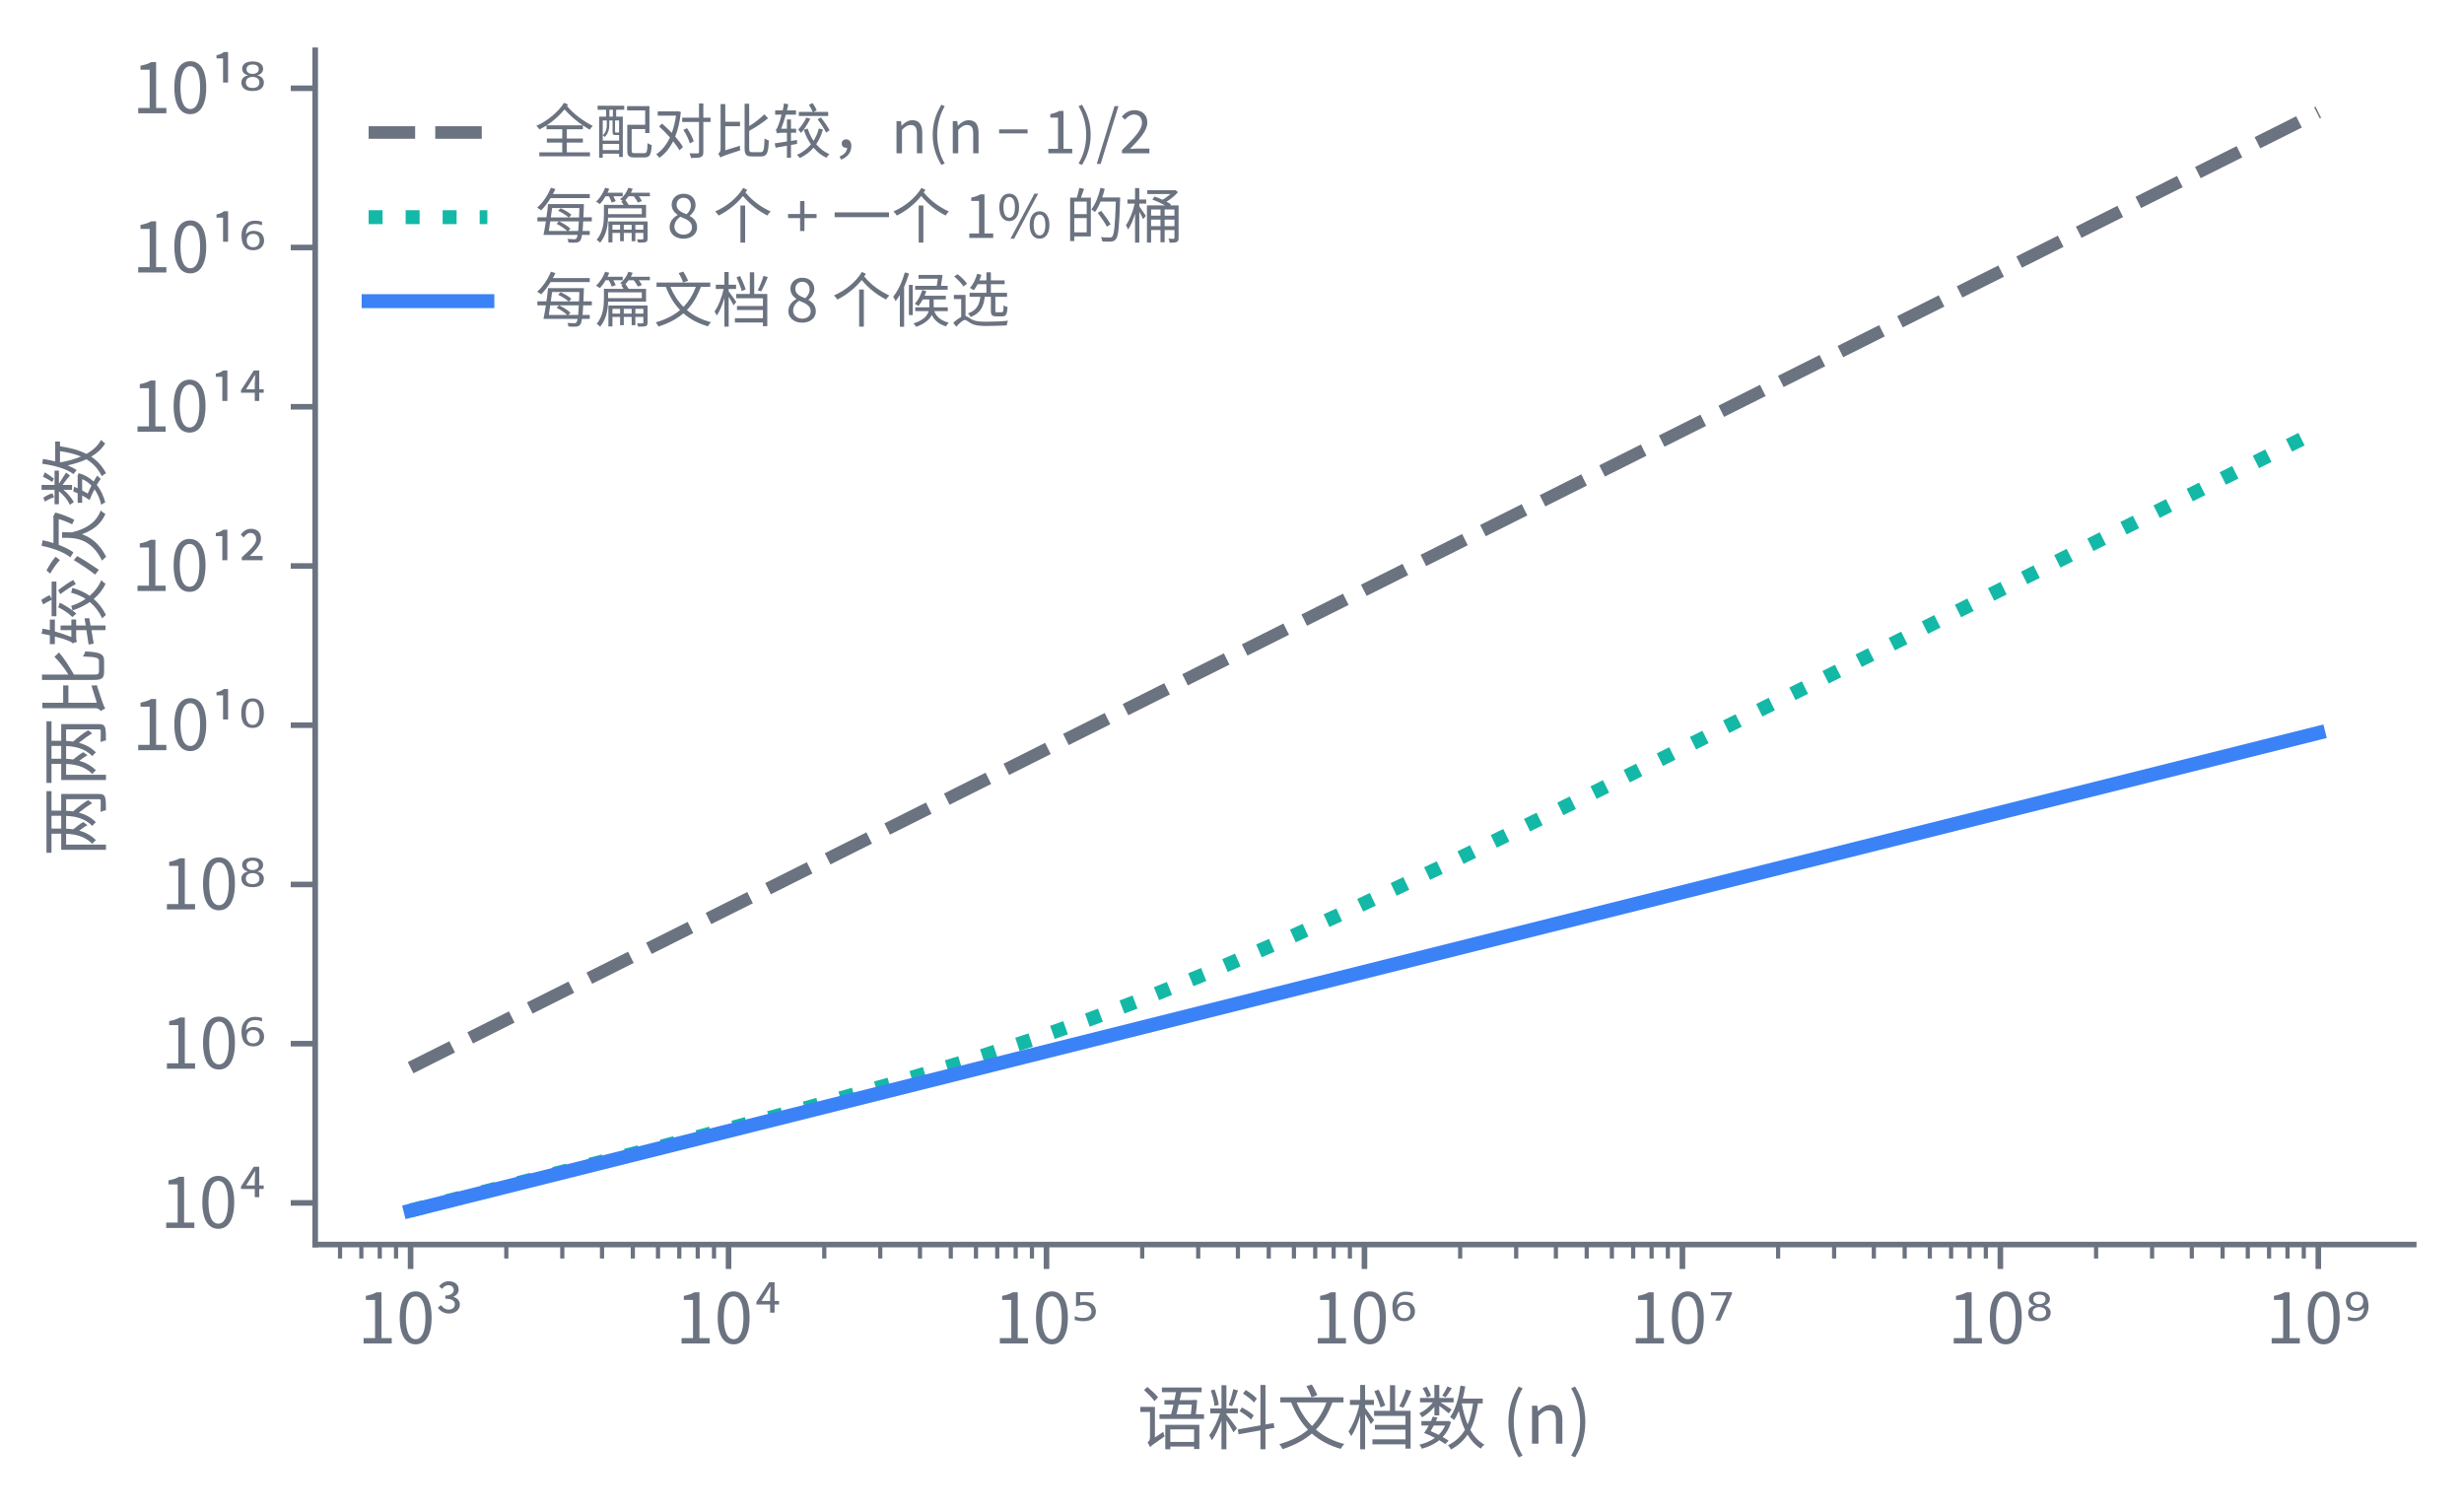
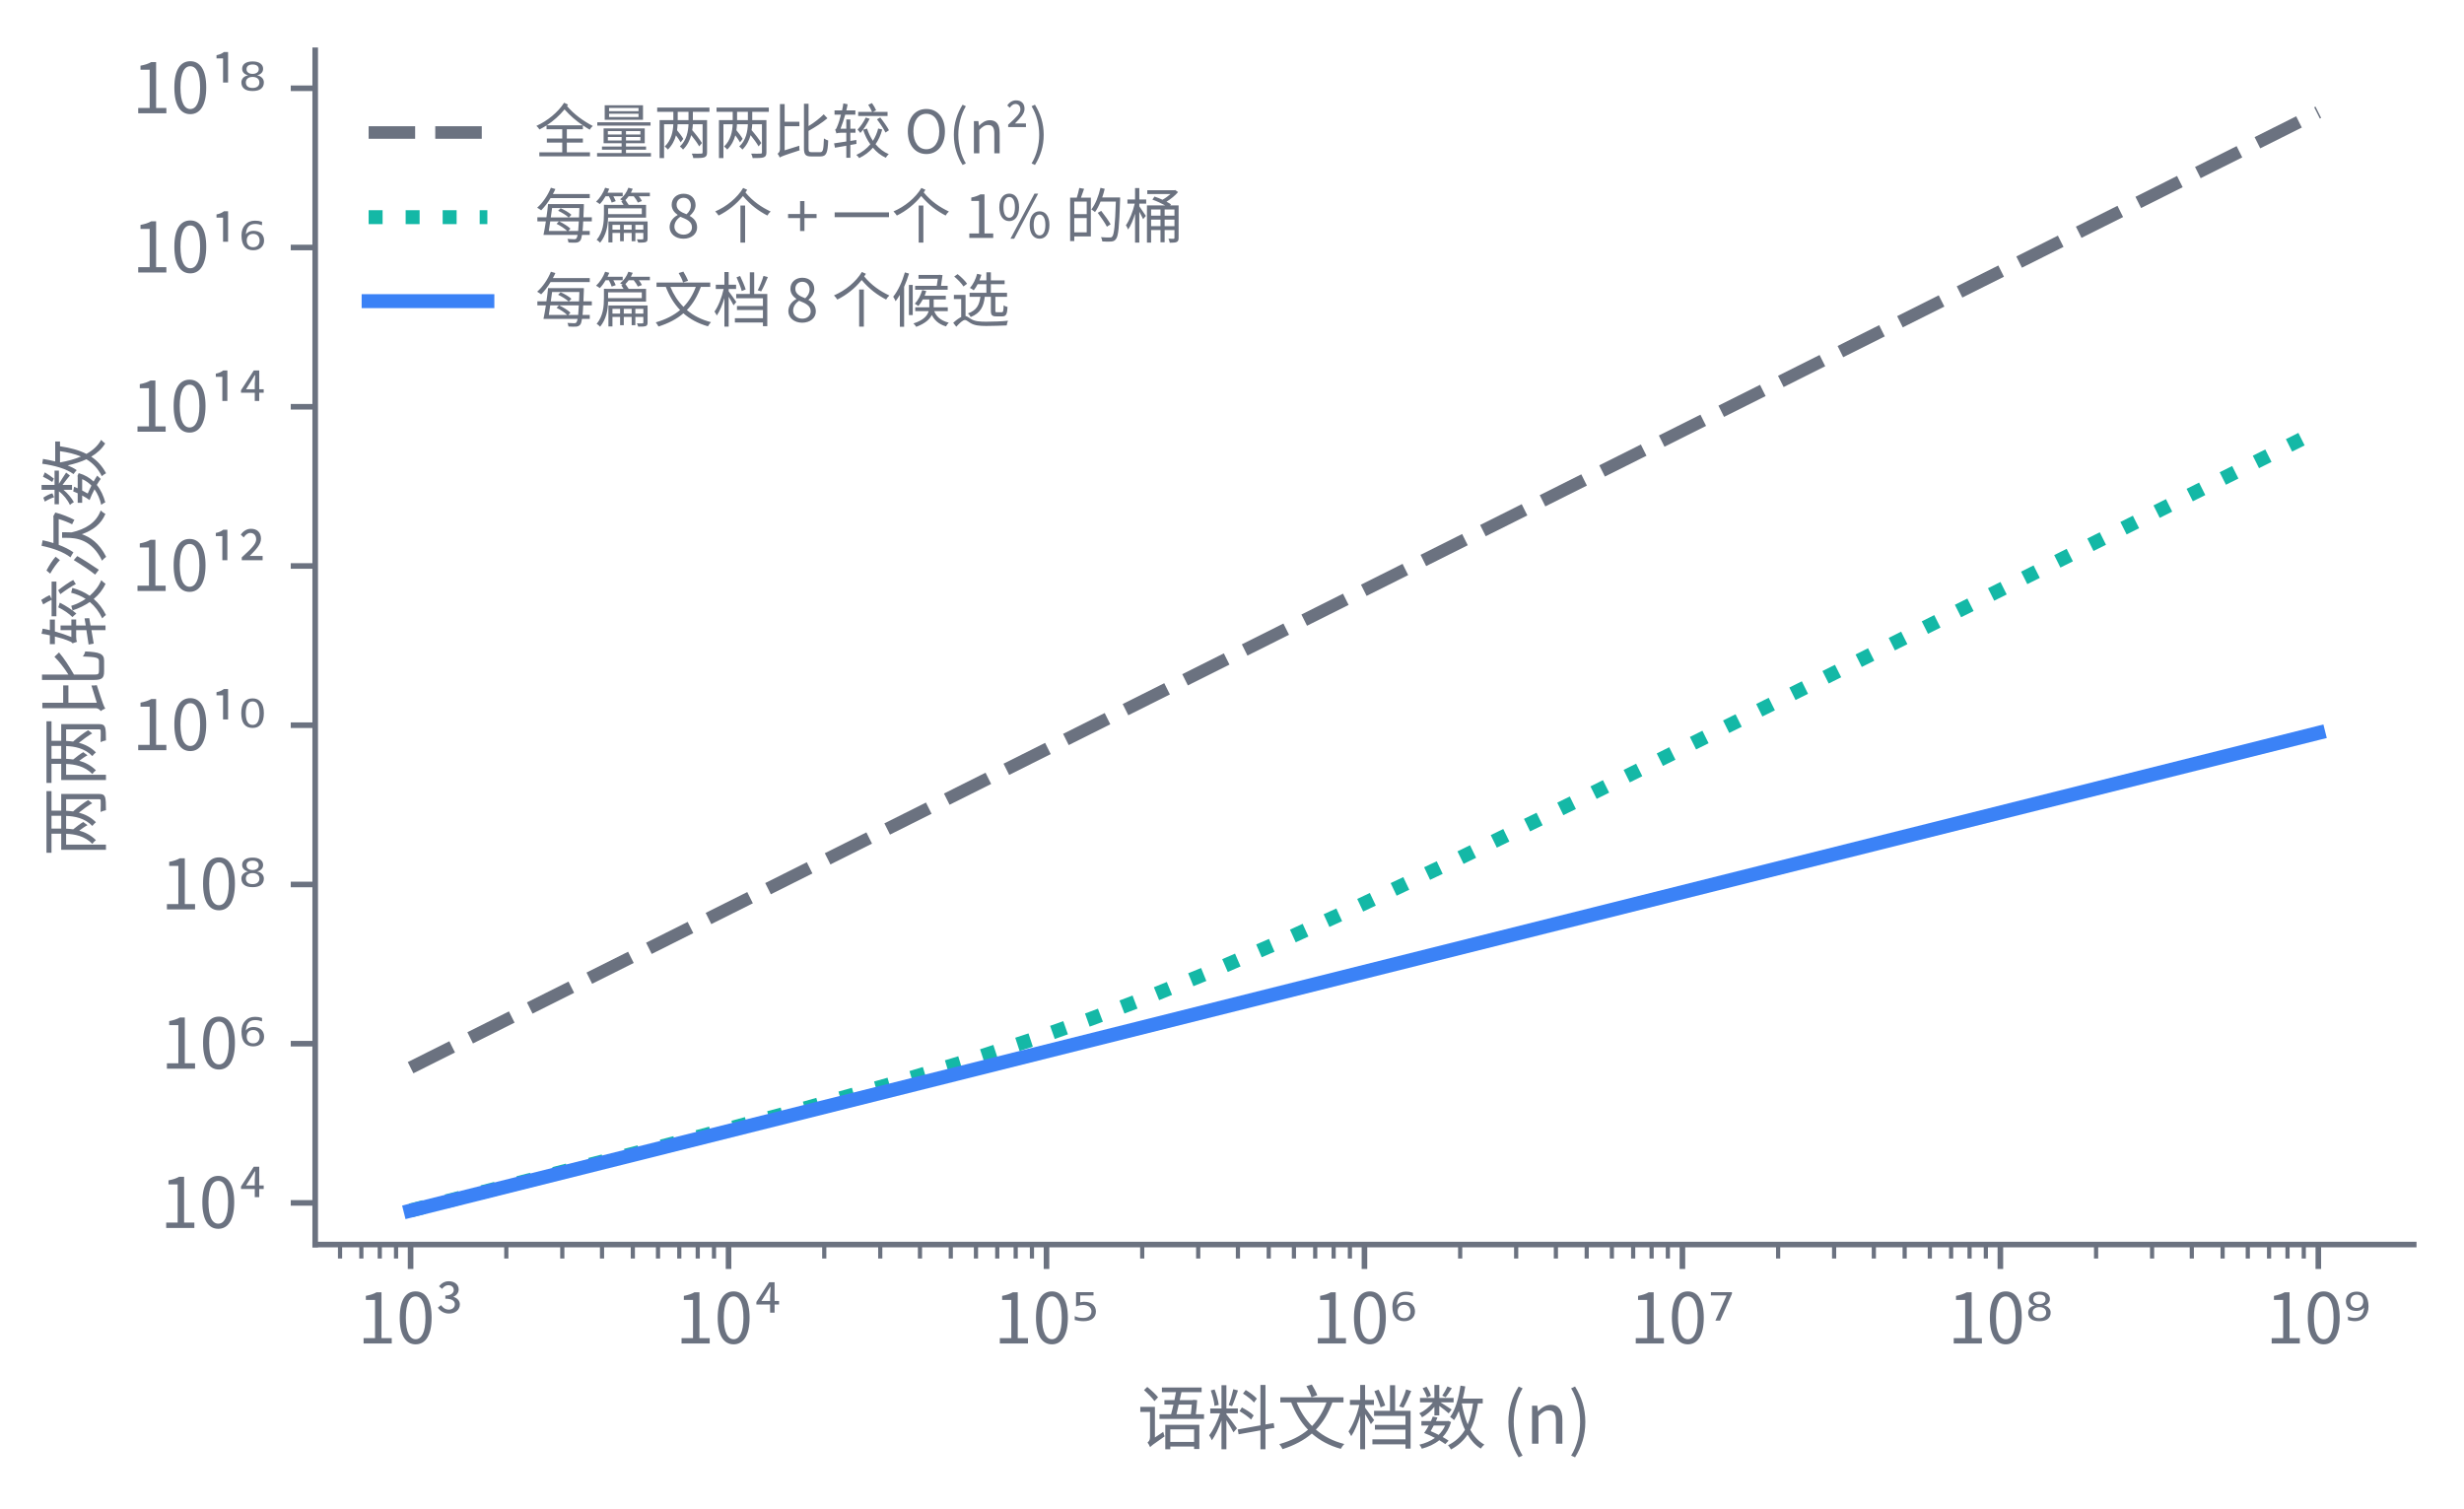
<svg xmlns="http://www.w3.org/2000/svg" xmlns:xlink="http://www.w3.org/1999/xlink" width="352.8pt" height="216pt" viewBox="0 0 352.8 216" version="1.1">
  <defs>
    <style type="text/css">*{stroke-linejoin: round; stroke-linecap: butt}</style>
  </defs>
  <g id="figure_1">
    <g id="patch_1">
      <path d="M 0 216 L 352.8 216 L 352.8 0 L 0 0 L 0 216 z " style="fill: none" />
    </g>
    <g id="axes_1">
      <g id="patch_2">
        <path d="M 45.131 178.191 L 345.6 178.191 L 345.6 7.2 L 45.131 7.2 L 45.131 178.191 z " style="fill: none" />
      </g>
      <g id="matplotlib.axis_1">
        <g id="xtick_1">
          <g id="line2d_1">
            <defs>
-               <path id="m024be47b6f" d="M 0 0 L 0 3.5 " style="stroke: #6b7280; stroke-width: 0.8" />
+               <path id="m9ecd6caa38" d="M 0 0 L 0 3.5 " style="stroke: #6b7280; stroke-width: 0.8" />
            </defs>
            <g>
-               <use xlink:href="#m024be47b6f" x="58.789" y="178.191" style="fill: #6b7280; stroke: #6b7280; stroke-width: 0.8" />
+               <use xlink:href="#m9ecd6caa38" x="58.789" y="178.191" style="fill: #6b7280; stroke: #6b7280; stroke-width: 0.8" />
            </g>
          </g>
          <g id="text_1">
            <text style="font-size: 10px; font-family: 'PingFang SC', 'Heiti SC', 'STHeiti', 'Noto Sans CJK SC', 'Microsoft YaHei', 'SimHei', 'Arial Unicode MS', 'DejaVu Sans', sans-serif; text-anchor: middle; fill: #6b7280" x="58.789" y="192.348" transform="rotate(-0 58.78892 192.3484)">10³</text>
          </g>
        </g>
        <g id="xtick_2">
          <g id="line2d_2">
            <g>
-               <use xlink:href="#m024be47b6f" x="104.314" y="178.191" style="fill: #6b7280; stroke: #6b7280; stroke-width: 0.8" />
+               <use xlink:href="#m9ecd6caa38" x="104.314" y="178.191" style="fill: #6b7280; stroke: #6b7280; stroke-width: 0.8" />
            </g>
          </g>
          <g id="text_2">
            <text style="font-size: 10px; font-family: 'PingFang SC', 'Heiti SC', 'STHeiti', 'Noto Sans CJK SC', 'Microsoft YaHei', 'SimHei', 'Arial Unicode MS', 'DejaVu Sans', sans-serif; text-anchor: middle; fill: #6b7280" x="104.314" y="192.348" transform="rotate(-0 104.3145 192.3484)">10⁴</text>
          </g>
        </g>
        <g id="xtick_3">
          <g id="line2d_3">
            <g>
-               <use xlink:href="#m024be47b6f" x="149.84" y="178.191" style="fill: #6b7280; stroke: #6b7280; stroke-width: 0.8" />
+               <use xlink:href="#m9ecd6caa38" x="149.84" y="178.191" style="fill: #6b7280; stroke: #6b7280; stroke-width: 0.8" />
            </g>
          </g>
          <g id="text_3">
            <text style="font-size: 10px; font-family: 'PingFang SC', 'Heiti SC', 'STHeiti', 'Noto Sans CJK SC', 'Microsoft YaHei', 'SimHei', 'Arial Unicode MS', 'DejaVu Sans', sans-serif; text-anchor: middle; fill: #6b7280" x="149.84" y="192.348" transform="rotate(-0 149.8401 192.3484)">10⁵</text>
          </g>
        </g>
        <g id="xtick_4">
          <g id="line2d_4">
            <g>
-               <use xlink:href="#m024be47b6f" x="195.366" y="178.191" style="fill: #6b7280; stroke: #6b7280; stroke-width: 0.8" />
+               <use xlink:href="#m9ecd6caa38" x="195.366" y="178.191" style="fill: #6b7280; stroke: #6b7280; stroke-width: 0.8" />
            </g>
          </g>
          <g id="text_4">
            <text style="font-size: 10px; font-family: 'PingFang SC', 'Heiti SC', 'STHeiti', 'Noto Sans CJK SC', 'Microsoft YaHei', 'SimHei', 'Arial Unicode MS', 'DejaVu Sans', sans-serif; text-anchor: middle; fill: #6b7280" x="195.366" y="192.348" transform="rotate(-0 195.3656 192.3484)">10⁶</text>
          </g>
        </g>
        <g id="xtick_5">
          <g id="line2d_5">
            <g>
-               <use xlink:href="#m024be47b6f" x="240.891" y="178.191" style="fill: #6b7280; stroke: #6b7280; stroke-width: 0.8" />
+               <use xlink:href="#m9ecd6caa38" x="240.891" y="178.191" style="fill: #6b7280; stroke: #6b7280; stroke-width: 0.8" />
            </g>
          </g>
          <g id="text_5">
            <text style="font-size: 10px; font-family: 'PingFang SC', 'Heiti SC', 'STHeiti', 'Noto Sans CJK SC', 'Microsoft YaHei', 'SimHei', 'Arial Unicode MS', 'DejaVu Sans', sans-serif; text-anchor: middle; fill: #6b7280" x="240.891" y="192.348" transform="rotate(-0 240.8912 192.3484)">10⁷</text>
          </g>
        </g>
        <g id="xtick_6">
          <g id="line2d_6">
            <g>
-               <use xlink:href="#m024be47b6f" x="286.417" y="178.191" style="fill: #6b7280; stroke: #6b7280; stroke-width: 0.8" />
+               <use xlink:href="#m9ecd6caa38" x="286.417" y="178.191" style="fill: #6b7280; stroke: #6b7280; stroke-width: 0.8" />
            </g>
          </g>
          <g id="text_6">
            <text style="font-size: 10px; font-family: 'PingFang SC', 'Heiti SC', 'STHeiti', 'Noto Sans CJK SC', 'Microsoft YaHei', 'SimHei', 'Arial Unicode MS', 'DejaVu Sans', sans-serif; text-anchor: middle; fill: #6b7280" x="286.417" y="192.348" transform="rotate(-0 286.4168 192.3484)">10⁸</text>
          </g>
        </g>
        <g id="xtick_7">
          <g id="line2d_7">
            <g>
-               <use xlink:href="#m024be47b6f" x="331.942" y="178.191" style="fill: #6b7280; stroke: #6b7280; stroke-width: 0.8" />
+               <use xlink:href="#m9ecd6caa38" x="331.942" y="178.191" style="fill: #6b7280; stroke: #6b7280; stroke-width: 0.8" />
            </g>
          </g>
          <g id="text_7">
            <text style="font-size: 10px; font-family: 'PingFang SC', 'Heiti SC', 'STHeiti', 'Noto Sans CJK SC', 'Microsoft YaHei', 'SimHei', 'Arial Unicode MS', 'DejaVu Sans', sans-serif; text-anchor: middle; fill: #6b7280" x="331.942" y="192.348" transform="rotate(-0 331.9423 192.3484)">10⁹</text>
          </g>
        </g>
        <g id="xtick_8">
          <g id="line2d_8">
            <defs>
-               <path id="m6d4798ef1f" d="M 0 0 L 0 2 " style="stroke: #6b7280; stroke-width: 0.6" />
+               <path id="mb87cab34c5" d="M 0 0 L 0 2 " style="stroke: #6b7280; stroke-width: 0.6" />
            </defs>
            <g>
-               <use xlink:href="#m6d4798ef1f" x="48.689" y="178.191" style="fill: #6b7280; stroke: #6b7280; stroke-width: 0.6" />
+               <use xlink:href="#mb87cab34c5" x="48.689" y="178.191" style="fill: #6b7280; stroke: #6b7280; stroke-width: 0.6" />
            </g>
          </g>
        </g>
        <g id="xtick_9">
          <g id="line2d_9">
            <g>
-               <use xlink:href="#m6d4798ef1f" x="51.737" y="178.191" style="fill: #6b7280; stroke: #6b7280; stroke-width: 0.6" />
+               <use xlink:href="#mb87cab34c5" x="51.737" y="178.191" style="fill: #6b7280; stroke: #6b7280; stroke-width: 0.6" />
            </g>
          </g>
        </g>
        <g id="xtick_10">
          <g id="line2d_10">
            <g>
-               <use xlink:href="#m6d4798ef1f" x="54.377" y="178.191" style="fill: #6b7280; stroke: #6b7280; stroke-width: 0.6" />
+               <use xlink:href="#mb87cab34c5" x="54.377" y="178.191" style="fill: #6b7280; stroke: #6b7280; stroke-width: 0.6" />
            </g>
          </g>
        </g>
        <g id="xtick_11">
          <g id="line2d_11">
            <g>
-               <use xlink:href="#m6d4798ef1f" x="56.706" y="178.191" style="fill: #6b7280; stroke: #6b7280; stroke-width: 0.6" />
+               <use xlink:href="#mb87cab34c5" x="56.706" y="178.191" style="fill: #6b7280; stroke: #6b7280; stroke-width: 0.6" />
            </g>
          </g>
        </g>
        <g id="xtick_12">
          <g id="line2d_12">
            <g>
-               <use xlink:href="#m6d4798ef1f" x="72.493" y="178.191" style="fill: #6b7280; stroke: #6b7280; stroke-width: 0.6" />
+               <use xlink:href="#mb87cab34c5" x="72.493" y="178.191" style="fill: #6b7280; stroke: #6b7280; stroke-width: 0.6" />
            </g>
          </g>
        </g>
        <g id="xtick_13">
          <g id="line2d_13">
            <g>
-               <use xlink:href="#m6d4798ef1f" x="80.51" y="178.191" style="fill: #6b7280; stroke: #6b7280; stroke-width: 0.6" />
+               <use xlink:href="#mb87cab34c5" x="80.51" y="178.191" style="fill: #6b7280; stroke: #6b7280; stroke-width: 0.6" />
            </g>
          </g>
        </g>
        <g id="xtick_14">
          <g id="line2d_14">
            <g>
-               <use xlink:href="#m6d4798ef1f" x="86.198" y="178.191" style="fill: #6b7280; stroke: #6b7280; stroke-width: 0.6" />
+               <use xlink:href="#mb87cab34c5" x="86.198" y="178.191" style="fill: #6b7280; stroke: #6b7280; stroke-width: 0.6" />
            </g>
          </g>
        </g>
        <g id="xtick_15">
          <g id="line2d_15">
            <g>
-               <use xlink:href="#m6d4798ef1f" x="90.61" y="178.191" style="fill: #6b7280; stroke: #6b7280; stroke-width: 0.6" />
+               <use xlink:href="#mb87cab34c5" x="90.61" y="178.191" style="fill: #6b7280; stroke: #6b7280; stroke-width: 0.6" />
            </g>
          </g>
        </g>
        <g id="xtick_16">
          <g id="line2d_16">
            <g>
-               <use xlink:href="#m6d4798ef1f" x="94.215" y="178.191" style="fill: #6b7280; stroke: #6b7280; stroke-width: 0.6" />
+               <use xlink:href="#mb87cab34c5" x="94.215" y="178.191" style="fill: #6b7280; stroke: #6b7280; stroke-width: 0.6" />
            </g>
          </g>
        </g>
        <g id="xtick_17">
          <g id="line2d_17">
            <g>
-               <use xlink:href="#m6d4798ef1f" x="97.262" y="178.191" style="fill: #6b7280; stroke: #6b7280; stroke-width: 0.6" />
+               <use xlink:href="#mb87cab34c5" x="97.262" y="178.191" style="fill: #6b7280; stroke: #6b7280; stroke-width: 0.6" />
            </g>
          </g>
        </g>
        <g id="xtick_18">
          <g id="line2d_18">
            <g>
-               <use xlink:href="#m6d4798ef1f" x="99.903" y="178.191" style="fill: #6b7280; stroke: #6b7280; stroke-width: 0.6" />
+               <use xlink:href="#mb87cab34c5" x="99.903" y="178.191" style="fill: #6b7280; stroke: #6b7280; stroke-width: 0.6" />
            </g>
          </g>
        </g>
        <g id="xtick_19">
          <g id="line2d_19">
            <g>
-               <use xlink:href="#m6d4798ef1f" x="102.231" y="178.191" style="fill: #6b7280; stroke: #6b7280; stroke-width: 0.6" />
+               <use xlink:href="#mb87cab34c5" x="102.231" y="178.191" style="fill: #6b7280; stroke: #6b7280; stroke-width: 0.6" />
            </g>
          </g>
        </g>
        <g id="xtick_20">
          <g id="line2d_20">
            <g>
-               <use xlink:href="#m6d4798ef1f" x="118.019" y="178.191" style="fill: #6b7280; stroke: #6b7280; stroke-width: 0.6" />
+               <use xlink:href="#mb87cab34c5" x="118.019" y="178.191" style="fill: #6b7280; stroke: #6b7280; stroke-width: 0.6" />
            </g>
          </g>
        </g>
        <g id="xtick_21">
          <g id="line2d_21">
            <g>
-               <use xlink:href="#m6d4798ef1f" x="126.036" y="178.191" style="fill: #6b7280; stroke: #6b7280; stroke-width: 0.6" />
+               <use xlink:href="#mb87cab34c5" x="126.036" y="178.191" style="fill: #6b7280; stroke: #6b7280; stroke-width: 0.6" />
            </g>
          </g>
        </g>
        <g id="xtick_22">
          <g id="line2d_22">
            <g>
-               <use xlink:href="#m6d4798ef1f" x="131.724" y="178.191" style="fill: #6b7280; stroke: #6b7280; stroke-width: 0.6" />
+               <use xlink:href="#mb87cab34c5" x="131.724" y="178.191" style="fill: #6b7280; stroke: #6b7280; stroke-width: 0.6" />
            </g>
          </g>
        </g>
        <g id="xtick_23">
          <g id="line2d_23">
            <g>
-               <use xlink:href="#m6d4798ef1f" x="136.135" y="178.191" style="fill: #6b7280; stroke: #6b7280; stroke-width: 0.6" />
+               <use xlink:href="#mb87cab34c5" x="136.135" y="178.191" style="fill: #6b7280; stroke: #6b7280; stroke-width: 0.6" />
            </g>
          </g>
        </g>
        <g id="xtick_24">
          <g id="line2d_24">
            <g>
-               <use xlink:href="#m6d4798ef1f" x="139.74" y="178.191" style="fill: #6b7280; stroke: #6b7280; stroke-width: 0.6" />
+               <use xlink:href="#mb87cab34c5" x="139.74" y="178.191" style="fill: #6b7280; stroke: #6b7280; stroke-width: 0.6" />
            </g>
          </g>
        </g>
        <g id="xtick_25">
          <g id="line2d_25">
            <g>
-               <use xlink:href="#m6d4798ef1f" x="142.788" y="178.191" style="fill: #6b7280; stroke: #6b7280; stroke-width: 0.6" />
+               <use xlink:href="#mb87cab34c5" x="142.788" y="178.191" style="fill: #6b7280; stroke: #6b7280; stroke-width: 0.6" />
            </g>
          </g>
        </g>
        <g id="xtick_26">
          <g id="line2d_26">
            <g>
-               <use xlink:href="#m6d4798ef1f" x="145.428" y="178.191" style="fill: #6b7280; stroke: #6b7280; stroke-width: 0.6" />
+               <use xlink:href="#mb87cab34c5" x="145.428" y="178.191" style="fill: #6b7280; stroke: #6b7280; stroke-width: 0.6" />
            </g>
          </g>
        </g>
        <g id="xtick_27">
          <g id="line2d_27">
            <g>
-               <use xlink:href="#m6d4798ef1f" x="147.757" y="178.191" style="fill: #6b7280; stroke: #6b7280; stroke-width: 0.6" />
+               <use xlink:href="#mb87cab34c5" x="147.757" y="178.191" style="fill: #6b7280; stroke: #6b7280; stroke-width: 0.6" />
            </g>
          </g>
        </g>
        <g id="xtick_28">
          <g id="line2d_28">
            <g>
-               <use xlink:href="#m6d4798ef1f" x="163.545" y="178.191" style="fill: #6b7280; stroke: #6b7280; stroke-width: 0.6" />
+               <use xlink:href="#mb87cab34c5" x="163.545" y="178.191" style="fill: #6b7280; stroke: #6b7280; stroke-width: 0.6" />
            </g>
          </g>
        </g>
        <g id="xtick_29">
          <g id="line2d_29">
            <g>
-               <use xlink:href="#m6d4798ef1f" x="171.561" y="178.191" style="fill: #6b7280; stroke: #6b7280; stroke-width: 0.6" />
+               <use xlink:href="#mb87cab34c5" x="171.561" y="178.191" style="fill: #6b7280; stroke: #6b7280; stroke-width: 0.6" />
            </g>
          </g>
        </g>
        <g id="xtick_30">
          <g id="line2d_30">
            <g>
-               <use xlink:href="#m6d4798ef1f" x="177.249" y="178.191" style="fill: #6b7280; stroke: #6b7280; stroke-width: 0.6" />
+               <use xlink:href="#mb87cab34c5" x="177.249" y="178.191" style="fill: #6b7280; stroke: #6b7280; stroke-width: 0.6" />
            </g>
          </g>
        </g>
        <g id="xtick_31">
          <g id="line2d_31">
            <g>
-               <use xlink:href="#m6d4798ef1f" x="181.661" y="178.191" style="fill: #6b7280; stroke: #6b7280; stroke-width: 0.6" />
+               <use xlink:href="#mb87cab34c5" x="181.661" y="178.191" style="fill: #6b7280; stroke: #6b7280; stroke-width: 0.6" />
            </g>
          </g>
        </g>
        <g id="xtick_32">
          <g id="line2d_32">
            <g>
-               <use xlink:href="#m6d4798ef1f" x="185.266" y="178.191" style="fill: #6b7280; stroke: #6b7280; stroke-width: 0.6" />
+               <use xlink:href="#mb87cab34c5" x="185.266" y="178.191" style="fill: #6b7280; stroke: #6b7280; stroke-width: 0.6" />
            </g>
          </g>
        </g>
        <g id="xtick_33">
          <g id="line2d_33">
            <g>
-               <use xlink:href="#m6d4798ef1f" x="188.314" y="178.191" style="fill: #6b7280; stroke: #6b7280; stroke-width: 0.6" />
+               <use xlink:href="#mb87cab34c5" x="188.314" y="178.191" style="fill: #6b7280; stroke: #6b7280; stroke-width: 0.6" />
            </g>
          </g>
        </g>
        <g id="xtick_34">
          <g id="line2d_34">
            <g>
-               <use xlink:href="#m6d4798ef1f" x="190.954" y="178.191" style="fill: #6b7280; stroke: #6b7280; stroke-width: 0.6" />
+               <use xlink:href="#mb87cab34c5" x="190.954" y="178.191" style="fill: #6b7280; stroke: #6b7280; stroke-width: 0.6" />
            </g>
          </g>
        </g>
        <g id="xtick_35">
          <g id="line2d_35">
            <g>
-               <use xlink:href="#m6d4798ef1f" x="193.282" y="178.191" style="fill: #6b7280; stroke: #6b7280; stroke-width: 0.6" />
+               <use xlink:href="#mb87cab34c5" x="193.282" y="178.191" style="fill: #6b7280; stroke: #6b7280; stroke-width: 0.6" />
            </g>
          </g>
        </g>
        <g id="xtick_36">
          <g id="line2d_36">
            <g>
-               <use xlink:href="#m6d4798ef1f" x="209.07" y="178.191" style="fill: #6b7280; stroke: #6b7280; stroke-width: 0.6" />
+               <use xlink:href="#mb87cab34c5" x="209.07" y="178.191" style="fill: #6b7280; stroke: #6b7280; stroke-width: 0.6" />
            </g>
          </g>
        </g>
        <g id="xtick_37">
          <g id="line2d_37">
            <g>
-               <use xlink:href="#m6d4798ef1f" x="217.087" y="178.191" style="fill: #6b7280; stroke: #6b7280; stroke-width: 0.6" />
+               <use xlink:href="#mb87cab34c5" x="217.087" y="178.191" style="fill: #6b7280; stroke: #6b7280; stroke-width: 0.6" />
            </g>
          </g>
        </g>
        <g id="xtick_38">
          <g id="line2d_38">
            <g>
-               <use xlink:href="#m6d4798ef1f" x="222.775" y="178.191" style="fill: #6b7280; stroke: #6b7280; stroke-width: 0.6" />
+               <use xlink:href="#mb87cab34c5" x="222.775" y="178.191" style="fill: #6b7280; stroke: #6b7280; stroke-width: 0.6" />
            </g>
          </g>
        </g>
        <g id="xtick_39">
          <g id="line2d_39">
            <g>
-               <use xlink:href="#m6d4798ef1f" x="227.187" y="178.191" style="fill: #6b7280; stroke: #6b7280; stroke-width: 0.6" />
+               <use xlink:href="#mb87cab34c5" x="227.187" y="178.191" style="fill: #6b7280; stroke: #6b7280; stroke-width: 0.6" />
            </g>
          </g>
        </g>
        <g id="xtick_40">
          <g id="line2d_40">
            <g>
-               <use xlink:href="#m6d4798ef1f" x="230.791" y="178.191" style="fill: #6b7280; stroke: #6b7280; stroke-width: 0.6" />
+               <use xlink:href="#mb87cab34c5" x="230.791" y="178.191" style="fill: #6b7280; stroke: #6b7280; stroke-width: 0.6" />
            </g>
          </g>
        </g>
        <g id="xtick_41">
          <g id="line2d_41">
            <g>
-               <use xlink:href="#m6d4798ef1f" x="233.839" y="178.191" style="fill: #6b7280; stroke: #6b7280; stroke-width: 0.6" />
+               <use xlink:href="#mb87cab34c5" x="233.839" y="178.191" style="fill: #6b7280; stroke: #6b7280; stroke-width: 0.6" />
            </g>
          </g>
        </g>
        <g id="xtick_42">
          <g id="line2d_42">
            <g>
-               <use xlink:href="#m6d4798ef1f" x="236.479" y="178.191" style="fill: #6b7280; stroke: #6b7280; stroke-width: 0.6" />
+               <use xlink:href="#mb87cab34c5" x="236.479" y="178.191" style="fill: #6b7280; stroke: #6b7280; stroke-width: 0.6" />
            </g>
          </g>
        </g>
        <g id="xtick_43">
          <g id="line2d_43">
            <g>
-               <use xlink:href="#m6d4798ef1f" x="238.808" y="178.191" style="fill: #6b7280; stroke: #6b7280; stroke-width: 0.6" />
+               <use xlink:href="#mb87cab34c5" x="238.808" y="178.191" style="fill: #6b7280; stroke: #6b7280; stroke-width: 0.6" />
            </g>
          </g>
        </g>
        <g id="xtick_44">
          <g id="line2d_44">
            <g>
-               <use xlink:href="#m6d4798ef1f" x="254.596" y="178.191" style="fill: #6b7280; stroke: #6b7280; stroke-width: 0.6" />
+               <use xlink:href="#mb87cab34c5" x="254.596" y="178.191" style="fill: #6b7280; stroke: #6b7280; stroke-width: 0.6" />
            </g>
          </g>
        </g>
        <g id="xtick_45">
          <g id="line2d_45">
            <g>
-               <use xlink:href="#m6d4798ef1f" x="262.612" y="178.191" style="fill: #6b7280; stroke: #6b7280; stroke-width: 0.6" />
+               <use xlink:href="#mb87cab34c5" x="262.612" y="178.191" style="fill: #6b7280; stroke: #6b7280; stroke-width: 0.6" />
            </g>
          </g>
        </g>
        <g id="xtick_46">
          <g id="line2d_46">
            <g>
-               <use xlink:href="#m6d4798ef1f" x="268.3" y="178.191" style="fill: #6b7280; stroke: #6b7280; stroke-width: 0.6" />
+               <use xlink:href="#mb87cab34c5" x="268.3" y="178.191" style="fill: #6b7280; stroke: #6b7280; stroke-width: 0.6" />
            </g>
          </g>
        </g>
        <g id="xtick_47">
          <g id="line2d_47">
            <g>
-               <use xlink:href="#m6d4798ef1f" x="272.712" y="178.191" style="fill: #6b7280; stroke: #6b7280; stroke-width: 0.6" />
+               <use xlink:href="#mb87cab34c5" x="272.712" y="178.191" style="fill: #6b7280; stroke: #6b7280; stroke-width: 0.6" />
            </g>
          </g>
        </g>
        <g id="xtick_48">
          <g id="line2d_48">
            <g>
-               <use xlink:href="#m6d4798ef1f" x="276.317" y="178.191" style="fill: #6b7280; stroke: #6b7280; stroke-width: 0.6" />
+               <use xlink:href="#mb87cab34c5" x="276.317" y="178.191" style="fill: #6b7280; stroke: #6b7280; stroke-width: 0.6" />
            </g>
          </g>
        </g>
        <g id="xtick_49">
          <g id="line2d_49">
            <g>
-               <use xlink:href="#m6d4798ef1f" x="279.365" y="178.191" style="fill: #6b7280; stroke: #6b7280; stroke-width: 0.6" />
+               <use xlink:href="#mb87cab34c5" x="279.365" y="178.191" style="fill: #6b7280; stroke: #6b7280; stroke-width: 0.6" />
            </g>
          </g>
        </g>
        <g id="xtick_50">
          <g id="line2d_50">
            <g>
-               <use xlink:href="#m6d4798ef1f" x="282.005" y="178.191" style="fill: #6b7280; stroke: #6b7280; stroke-width: 0.6" />
+               <use xlink:href="#mb87cab34c5" x="282.005" y="178.191" style="fill: #6b7280; stroke: #6b7280; stroke-width: 0.6" />
            </g>
          </g>
        </g>
        <g id="xtick_51">
          <g id="line2d_51">
            <g>
-               <use xlink:href="#m6d4798ef1f" x="284.334" y="178.191" style="fill: #6b7280; stroke: #6b7280; stroke-width: 0.6" />
+               <use xlink:href="#mb87cab34c5" x="284.334" y="178.191" style="fill: #6b7280; stroke: #6b7280; stroke-width: 0.6" />
            </g>
          </g>
        </g>
        <g id="xtick_52">
          <g id="line2d_52">
            <g>
-               <use xlink:href="#m6d4798ef1f" x="300.121" y="178.191" style="fill: #6b7280; stroke: #6b7280; stroke-width: 0.6" />
+               <use xlink:href="#mb87cab34c5" x="300.121" y="178.191" style="fill: #6b7280; stroke: #6b7280; stroke-width: 0.6" />
            </g>
          </g>
        </g>
        <g id="xtick_53">
          <g id="line2d_53">
            <g>
-               <use xlink:href="#m6d4798ef1f" x="308.138" y="178.191" style="fill: #6b7280; stroke: #6b7280; stroke-width: 0.6" />
+               <use xlink:href="#mb87cab34c5" x="308.138" y="178.191" style="fill: #6b7280; stroke: #6b7280; stroke-width: 0.6" />
            </g>
          </g>
        </g>
        <g id="xtick_54">
          <g id="line2d_54">
            <g>
-               <use xlink:href="#m6d4798ef1f" x="313.826" y="178.191" style="fill: #6b7280; stroke: #6b7280; stroke-width: 0.6" />
+               <use xlink:href="#mb87cab34c5" x="313.826" y="178.191" style="fill: #6b7280; stroke: #6b7280; stroke-width: 0.6" />
            </g>
          </g>
        </g>
        <g id="xtick_55">
          <g id="line2d_55">
            <g>
-               <use xlink:href="#m6d4798ef1f" x="318.238" y="178.191" style="fill: #6b7280; stroke: #6b7280; stroke-width: 0.6" />
+               <use xlink:href="#mb87cab34c5" x="318.238" y="178.191" style="fill: #6b7280; stroke: #6b7280; stroke-width: 0.6" />
            </g>
          </g>
        </g>
        <g id="xtick_56">
          <g id="line2d_56">
            <g>
-               <use xlink:href="#m6d4798ef1f" x="321.843" y="178.191" style="fill: #6b7280; stroke: #6b7280; stroke-width: 0.6" />
+               <use xlink:href="#mb87cab34c5" x="321.843" y="178.191" style="fill: #6b7280; stroke: #6b7280; stroke-width: 0.6" />
            </g>
          </g>
        </g>
        <g id="xtick_57">
          <g id="line2d_57">
            <g>
-               <use xlink:href="#m6d4798ef1f" x="324.89" y="178.191" style="fill: #6b7280; stroke: #6b7280; stroke-width: 0.6" />
+               <use xlink:href="#mb87cab34c5" x="324.89" y="178.191" style="fill: #6b7280; stroke: #6b7280; stroke-width: 0.6" />
            </g>
          </g>
        </g>
        <g id="xtick_58">
          <g id="line2d_58">
            <g>
-               <use xlink:href="#m6d4798ef1f" x="327.53" y="178.191" style="fill: #6b7280; stroke: #6b7280; stroke-width: 0.6" />
+               <use xlink:href="#mb87cab34c5" x="327.53" y="178.191" style="fill: #6b7280; stroke: #6b7280; stroke-width: 0.6" />
            </g>
          </g>
        </g>
        <g id="xtick_59">
          <g id="line2d_59">
            <g>
-               <use xlink:href="#m6d4798ef1f" x="329.859" y="178.191" style="fill: #6b7280; stroke: #6b7280; stroke-width: 0.6" />
+               <use xlink:href="#mb87cab34c5" x="329.859" y="178.191" style="fill: #6b7280; stroke: #6b7280; stroke-width: 0.6" />
            </g>
          </g>
        </g>
        <g id="text_8">
          <text style="font-size: 10px; font-family: 'PingFang SC', 'Heiti SC', 'STHeiti', 'Noto Sans CJK SC', 'Microsoft YaHei', 'SimHei', 'Arial Unicode MS', 'DejaVu Sans', sans-serif; text-anchor: middle; fill: #6b7280" x="195.366" y="206.7" transform="rotate(-0 195.3656 206.7)">语料文档数 (n)</text>
        </g>
      </g>
      <g id="matplotlib.axis_2">
        <g id="ytick_1">
          <g id="line2d_60">
            <defs>
-               <path id="m7cdbbf9d82" d="M 0 0 L -3.5 0 " style="stroke: #6b7280; stroke-width: 0.8" />
+               <path id="md930caa636" d="M 0 0 L -3.5 0 " style="stroke: #6b7280; stroke-width: 0.8" />
            </defs>
            <g>
-               <use xlink:href="#m7cdbbf9d82" x="45.131" y="172.23" style="fill: #6b7280; stroke: #6b7280; stroke-width: 0.8" />
+               <use xlink:href="#md930caa636" x="45.131" y="172.23" style="fill: #6b7280; stroke: #6b7280; stroke-width: 0.8" />
            </g>
          </g>
          <g id="text_9">
            <text style="font-size: 10px; font-family: 'PingFang SC', 'Heiti SC', 'STHeiti', 'Noto Sans CJK SC', 'Microsoft YaHei', 'SimHei', 'Arial Unicode MS', 'DejaVu Sans', sans-serif; text-anchor: end; fill: #6b7280" x="38.131" y="175.809" transform="rotate(-0 38.13125 175.809)">10⁴</text>
          </g>
        </g>
        <g id="ytick_2">
          <g id="line2d_61">
            <g>
-               <use xlink:href="#m7cdbbf9d82" x="45.131" y="149.431" style="fill: #6b7280; stroke: #6b7280; stroke-width: 0.8" />
+               <use xlink:href="#md930caa636" x="45.131" y="149.431" style="fill: #6b7280; stroke: #6b7280; stroke-width: 0.8" />
            </g>
          </g>
          <g id="text_10">
            <text style="font-size: 10px; font-family: 'PingFang SC', 'Heiti SC', 'STHeiti', 'Noto Sans CJK SC', 'Microsoft YaHei', 'SimHei', 'Arial Unicode MS', 'DejaVu Sans', sans-serif; text-anchor: end; fill: #6b7280" x="38.131" y="153.01" transform="rotate(-0 38.13125 153.0103)">10⁶</text>
          </g>
        </g>
        <g id="ytick_3">
          <g id="line2d_62">
            <g>
-               <use xlink:href="#m7cdbbf9d82" x="45.131" y="126.633" style="fill: #6b7280; stroke: #6b7280; stroke-width: 0.8" />
+               <use xlink:href="#md930caa636" x="45.131" y="126.633" style="fill: #6b7280; stroke: #6b7280; stroke-width: 0.8" />
            </g>
          </g>
          <g id="text_11">
            <text style="font-size: 10px; font-family: 'PingFang SC', 'Heiti SC', 'STHeiti', 'Noto Sans CJK SC', 'Microsoft YaHei', 'SimHei', 'Arial Unicode MS', 'DejaVu Sans', sans-serif; text-anchor: end; fill: #6b7280" x="38.131" y="130.212" transform="rotate(-0 38.13125 130.2115)">10⁸</text>
          </g>
        </g>
        <g id="ytick_4">
          <g id="line2d_63">
            <g>
-               <use xlink:href="#m7cdbbf9d82" x="45.131" y="103.834" style="fill: #6b7280; stroke: #6b7280; stroke-width: 0.8" />
+               <use xlink:href="#md930caa636" x="45.131" y="103.834" style="fill: #6b7280; stroke: #6b7280; stroke-width: 0.8" />
            </g>
          </g>
          <g id="text_12">
            <text style="font-size: 10px; font-family: 'PingFang SC', 'Heiti SC', 'STHeiti', 'Noto Sans CJK SC', 'Microsoft YaHei', 'SimHei', 'Arial Unicode MS', 'DejaVu Sans', sans-serif; text-anchor: end; fill: #6b7280" x="38.131" y="107.413" transform="rotate(-0 38.13125 107.4128)">10¹⁰</text>
          </g>
        </g>
        <g id="ytick_5">
          <g id="line2d_64">
            <g>
-               <use xlink:href="#m7cdbbf9d82" x="45.131" y="81.035" style="fill: #6b7280; stroke: #6b7280; stroke-width: 0.8" />
+               <use xlink:href="#md930caa636" x="45.131" y="81.035" style="fill: #6b7280; stroke: #6b7280; stroke-width: 0.8" />
            </g>
          </g>
          <g id="text_13">
            <text style="font-size: 10px; font-family: 'PingFang SC', 'Heiti SC', 'STHeiti', 'Noto Sans CJK SC', 'Microsoft YaHei', 'SimHei', 'Arial Unicode MS', 'DejaVu Sans', sans-serif; text-anchor: end; fill: #6b7280" x="38.131" y="84.614" transform="rotate(-0 38.13125 84.61404)">10¹²</text>
          </g>
        </g>
        <g id="ytick_6">
          <g id="line2d_65">
            <g>
-               <use xlink:href="#m7cdbbf9d82" x="45.131" y="58.236" style="fill: #6b7280; stroke: #6b7280; stroke-width: 0.8" />
+               <use xlink:href="#md930caa636" x="45.131" y="58.236" style="fill: #6b7280; stroke: #6b7280; stroke-width: 0.8" />
            </g>
          </g>
          <g id="text_14">
            <text style="font-size: 10px; font-family: 'PingFang SC', 'Heiti SC', 'STHeiti', 'Noto Sans CJK SC', 'Microsoft YaHei', 'SimHei', 'Arial Unicode MS', 'DejaVu Sans', sans-serif; text-anchor: end; fill: #6b7280" x="38.131" y="61.815" transform="rotate(-0 38.13125 61.81529)">10¹⁴</text>
          </g>
        </g>
        <g id="ytick_7">
          <g id="line2d_66">
            <g>
-               <use xlink:href="#m7cdbbf9d82" x="45.131" y="35.438" style="fill: #6b7280; stroke: #6b7280; stroke-width: 0.8" />
+               <use xlink:href="#md930caa636" x="45.131" y="35.438" style="fill: #6b7280; stroke: #6b7280; stroke-width: 0.8" />
            </g>
          </g>
          <g id="text_15">
            <text style="font-size: 10px; font-family: 'PingFang SC', 'Heiti SC', 'STHeiti', 'Noto Sans CJK SC', 'Microsoft YaHei', 'SimHei', 'Arial Unicode MS', 'DejaVu Sans', sans-serif; text-anchor: end; fill: #6b7280" x="38.131" y="39.017" transform="rotate(-0 38.13125 39.01654)">10¹⁶</text>
          </g>
        </g>
        <g id="ytick_8">
          <g id="line2d_67">
            <g>
-               <use xlink:href="#m7cdbbf9d82" x="45.131" y="12.639" style="fill: #6b7280; stroke: #6b7280; stroke-width: 0.8" />
+               <use xlink:href="#md930caa636" x="45.131" y="12.639" style="fill: #6b7280; stroke: #6b7280; stroke-width: 0.8" />
            </g>
          </g>
          <g id="text_16">
            <text style="font-size: 10px; font-family: 'PingFang SC', 'Heiti SC', 'STHeiti', 'Noto Sans CJK SC', 'Microsoft YaHei', 'SimHei', 'Arial Unicode MS', 'DejaVu Sans', sans-serif; text-anchor: end; fill: #6b7280" x="38.131" y="16.218" transform="rotate(-0 38.13125 16.21779)">10¹⁸</text>
          </g>
        </g>
        <g id="text_17">
          <text style="font-size: 10px; font-family: 'PingFang SC', 'Heiti SC', 'STHeiti', 'Noto Sans CJK SC', 'Microsoft YaHei', 'SimHei', 'Arial Unicode MS', 'DejaVu Sans', sans-serif; text-anchor: middle; fill: #6b7280" x="14.358" y="92.695" transform="rotate(-90 14.35781 92.69531)">两两比较次数</text>
        </g>
      </g>
      <g id="line2d_68">
-         <path d="M 58.789 152.868 L 331.942 16.07 L 331.942 16.07 " clip-path="url(#p4c62c37a69)" style="fill: none; stroke-dasharray: 6.66,2.88; stroke-dashoffset: 0; stroke: #6b7280; stroke-width: 1.8" />
+         <path d="M 58.789 152.868 L 331.942 16.07 L 331.942 16.07 " clip-path="url(#pc26da4d988)" style="fill: none; stroke-dasharray: 6.66,2.88; stroke-dashoffset: 0; stroke: #6b7280; stroke-width: 1.8" />
      </g>
      <g id="line2d_69">
-         <path d="M 58.789 173.307 L 95.85 163.86 L 115.067 158.74 L 127.42 155.245 L 138.401 151.915 L 148.01 148.764 L 156.246 145.851 L 164.481 142.725 L 174.09 138.815 L 183.698 134.652 L 194.679 129.649 L 208.406 123.141 L 227.622 113.758 L 260.566 97.384 L 331.942 61.667 L 331.942 61.667 " clip-path="url(#p4c62c37a69)" style="fill: none; stroke-dasharray: 2,3.3; stroke-dashoffset: 0; stroke: #14b8a6; stroke-width: 2" />
+         <path d="M 58.789 173.307 L 95.85 163.86 L 115.067 158.74 L 127.42 155.245 L 138.401 151.915 L 148.01 148.764 L 156.246 145.851 L 164.481 142.725 L 174.09 138.815 L 183.698 134.652 L 194.679 129.649 L 208.406 123.141 L 227.622 113.758 L 260.566 97.384 L 331.942 61.667 L 331.942 61.667 " clip-path="url(#pc26da4d988)" style="fill: none; stroke-dasharray: 2,3.3; stroke-dashoffset: 0; stroke: #14b8a6; stroke-width: 2" />
      </g>
      <g id="line2d_70">
-         <path d="M 58.789 173.335 L 331.942 104.939 L 331.942 104.939 " clip-path="url(#p4c62c37a69)" style="fill: none; stroke: #3b82f6; stroke-width: 2; stroke-linecap: square" />
+         <path d="M 58.789 173.335 L 331.942 104.939 L 331.942 104.939 " clip-path="url(#pc26da4d988)" style="fill: none; stroke: #3b82f6; stroke-width: 2; stroke-linecap: square" />
      </g>
      <g id="patch_3">
        <path d="M 45.131 178.191 L 45.131 7.2 " style="fill: none; stroke: #6b7280; stroke-width: 0.8; stroke-linejoin: miter; stroke-linecap: square" />
      </g>
      <g id="patch_4">
        <path d="M 45.131 178.191 L 345.6 178.191 " style="fill: none; stroke: #6b7280; stroke-width: 0.8; stroke-linejoin: miter; stroke-linecap: square" />
      </g>
      <g id="legend_1">
        <g id="line2d_71">
          <path d="M 52.781 18.973 L 61.281 18.973 L 69.781 18.973 " style="fill: none; stroke-dasharray: 6.66,2.88; stroke-dashoffset: 0; stroke: #6b7280; stroke-width: 1.8" />
        </g>
        <g id="text_18">
-           <text style="font-size: 8.5px; font-family: 'PingFang SC', 'Heiti SC', 'STHeiti', 'Noto Sans CJK SC', 'Microsoft YaHei', 'SimHei', 'Arial Unicode MS', 'DejaVu Sans', sans-serif; text-anchor: start; fill: #6b7280" x="76.581" y="21.948" transform="rotate(-0 76.58125 21.9475)">全配对比较，n(n − 1)/2</text>
+           <text style="font-size: 8.5px; font-family: 'PingFang SC', 'Heiti SC', 'STHeiti', 'Noto Sans CJK SC', 'Microsoft YaHei', 'SimHei', 'Arial Unicode MS', 'DejaVu Sans', sans-serif; text-anchor: start; fill: #6b7280" x="76.581" y="21.948" transform="rotate(-0 76.58125 21.9475)">全量两两比较 O(n²)</text>
        </g>
        <g id="line2d_72">
          <path d="M 52.781 31.092 L 61.281 31.092 L 69.781 31.092 " style="fill: none; stroke-dasharray: 2,3.3; stroke-dashoffset: 0; stroke: #14b8a6; stroke-width: 2" />
        </g>
        <g id="text_19">
          <text style="font-size: 8.5px; font-family: 'PingFang SC', 'Heiti SC', 'STHeiti', 'Noto Sans CJK SC', 'Microsoft YaHei', 'SimHei', 'Arial Unicode MS', 'DejaVu Sans', sans-serif; text-anchor: start; fill: #6b7280" x="76.581" y="34.067" transform="rotate(-0 76.58125 34.06664)">每篇 8 个 + 一个 1% 的桶</text>
        </g>
        <g id="line2d_73">
          <path d="M 52.781 43.119 L 61.281 43.119 L 69.781 43.119 " style="fill: none; stroke: #3b82f6; stroke-width: 2; stroke-linecap: square" />
        </g>
        <g id="text_20">
          <text style="font-size: 8.5px; font-family: 'PingFang SC', 'Heiti SC', 'STHeiti', 'Noto Sans CJK SC', 'Microsoft YaHei', 'SimHei', 'Arial Unicode MS', 'DejaVu Sans', sans-serif; text-anchor: start; fill: #6b7280" x="76.581" y="46.094" transform="rotate(-0 76.58125 46.09414)">每篇文档 8 个候选</text>
        </g>
      </g>
    </g>
  </g>
  <defs>
-     <clipPath id="p4c62c37a69">
+     <clipPath id="pc26da4d988">
      <rect x="45.131" y="7.2" width="300.469" height="170.991" />
    </clipPath>
  </defs>
</svg>
